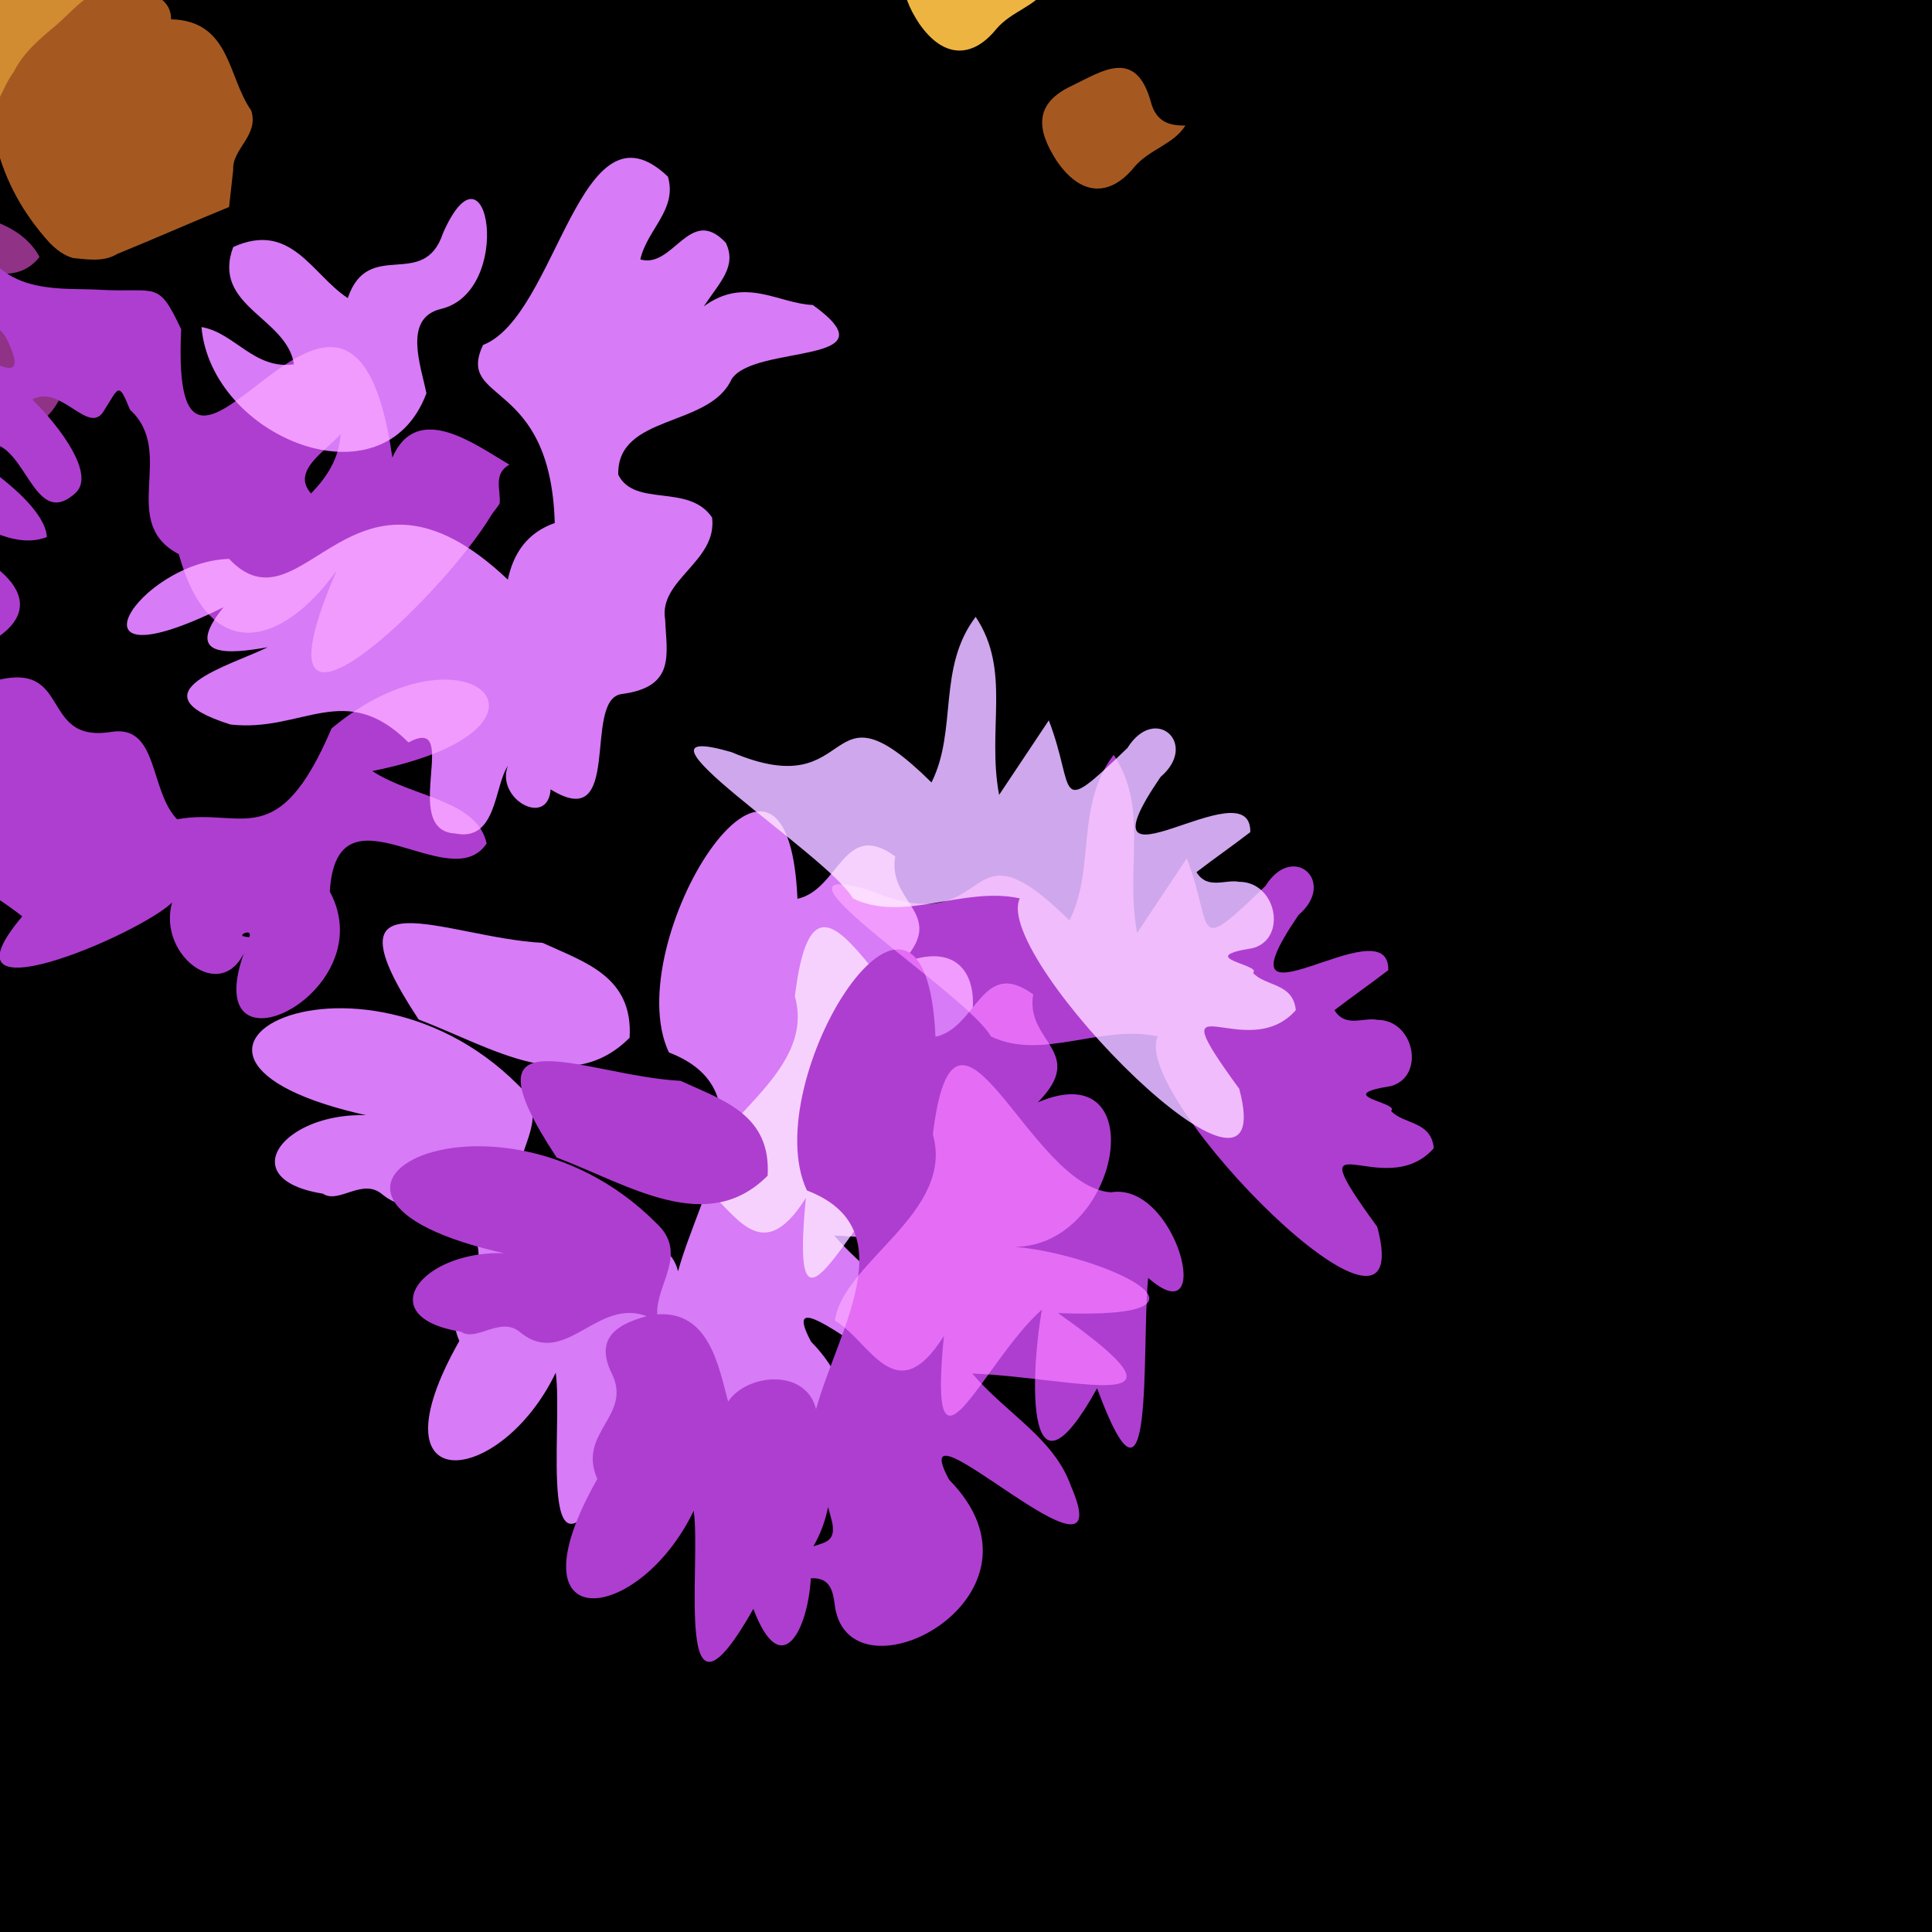
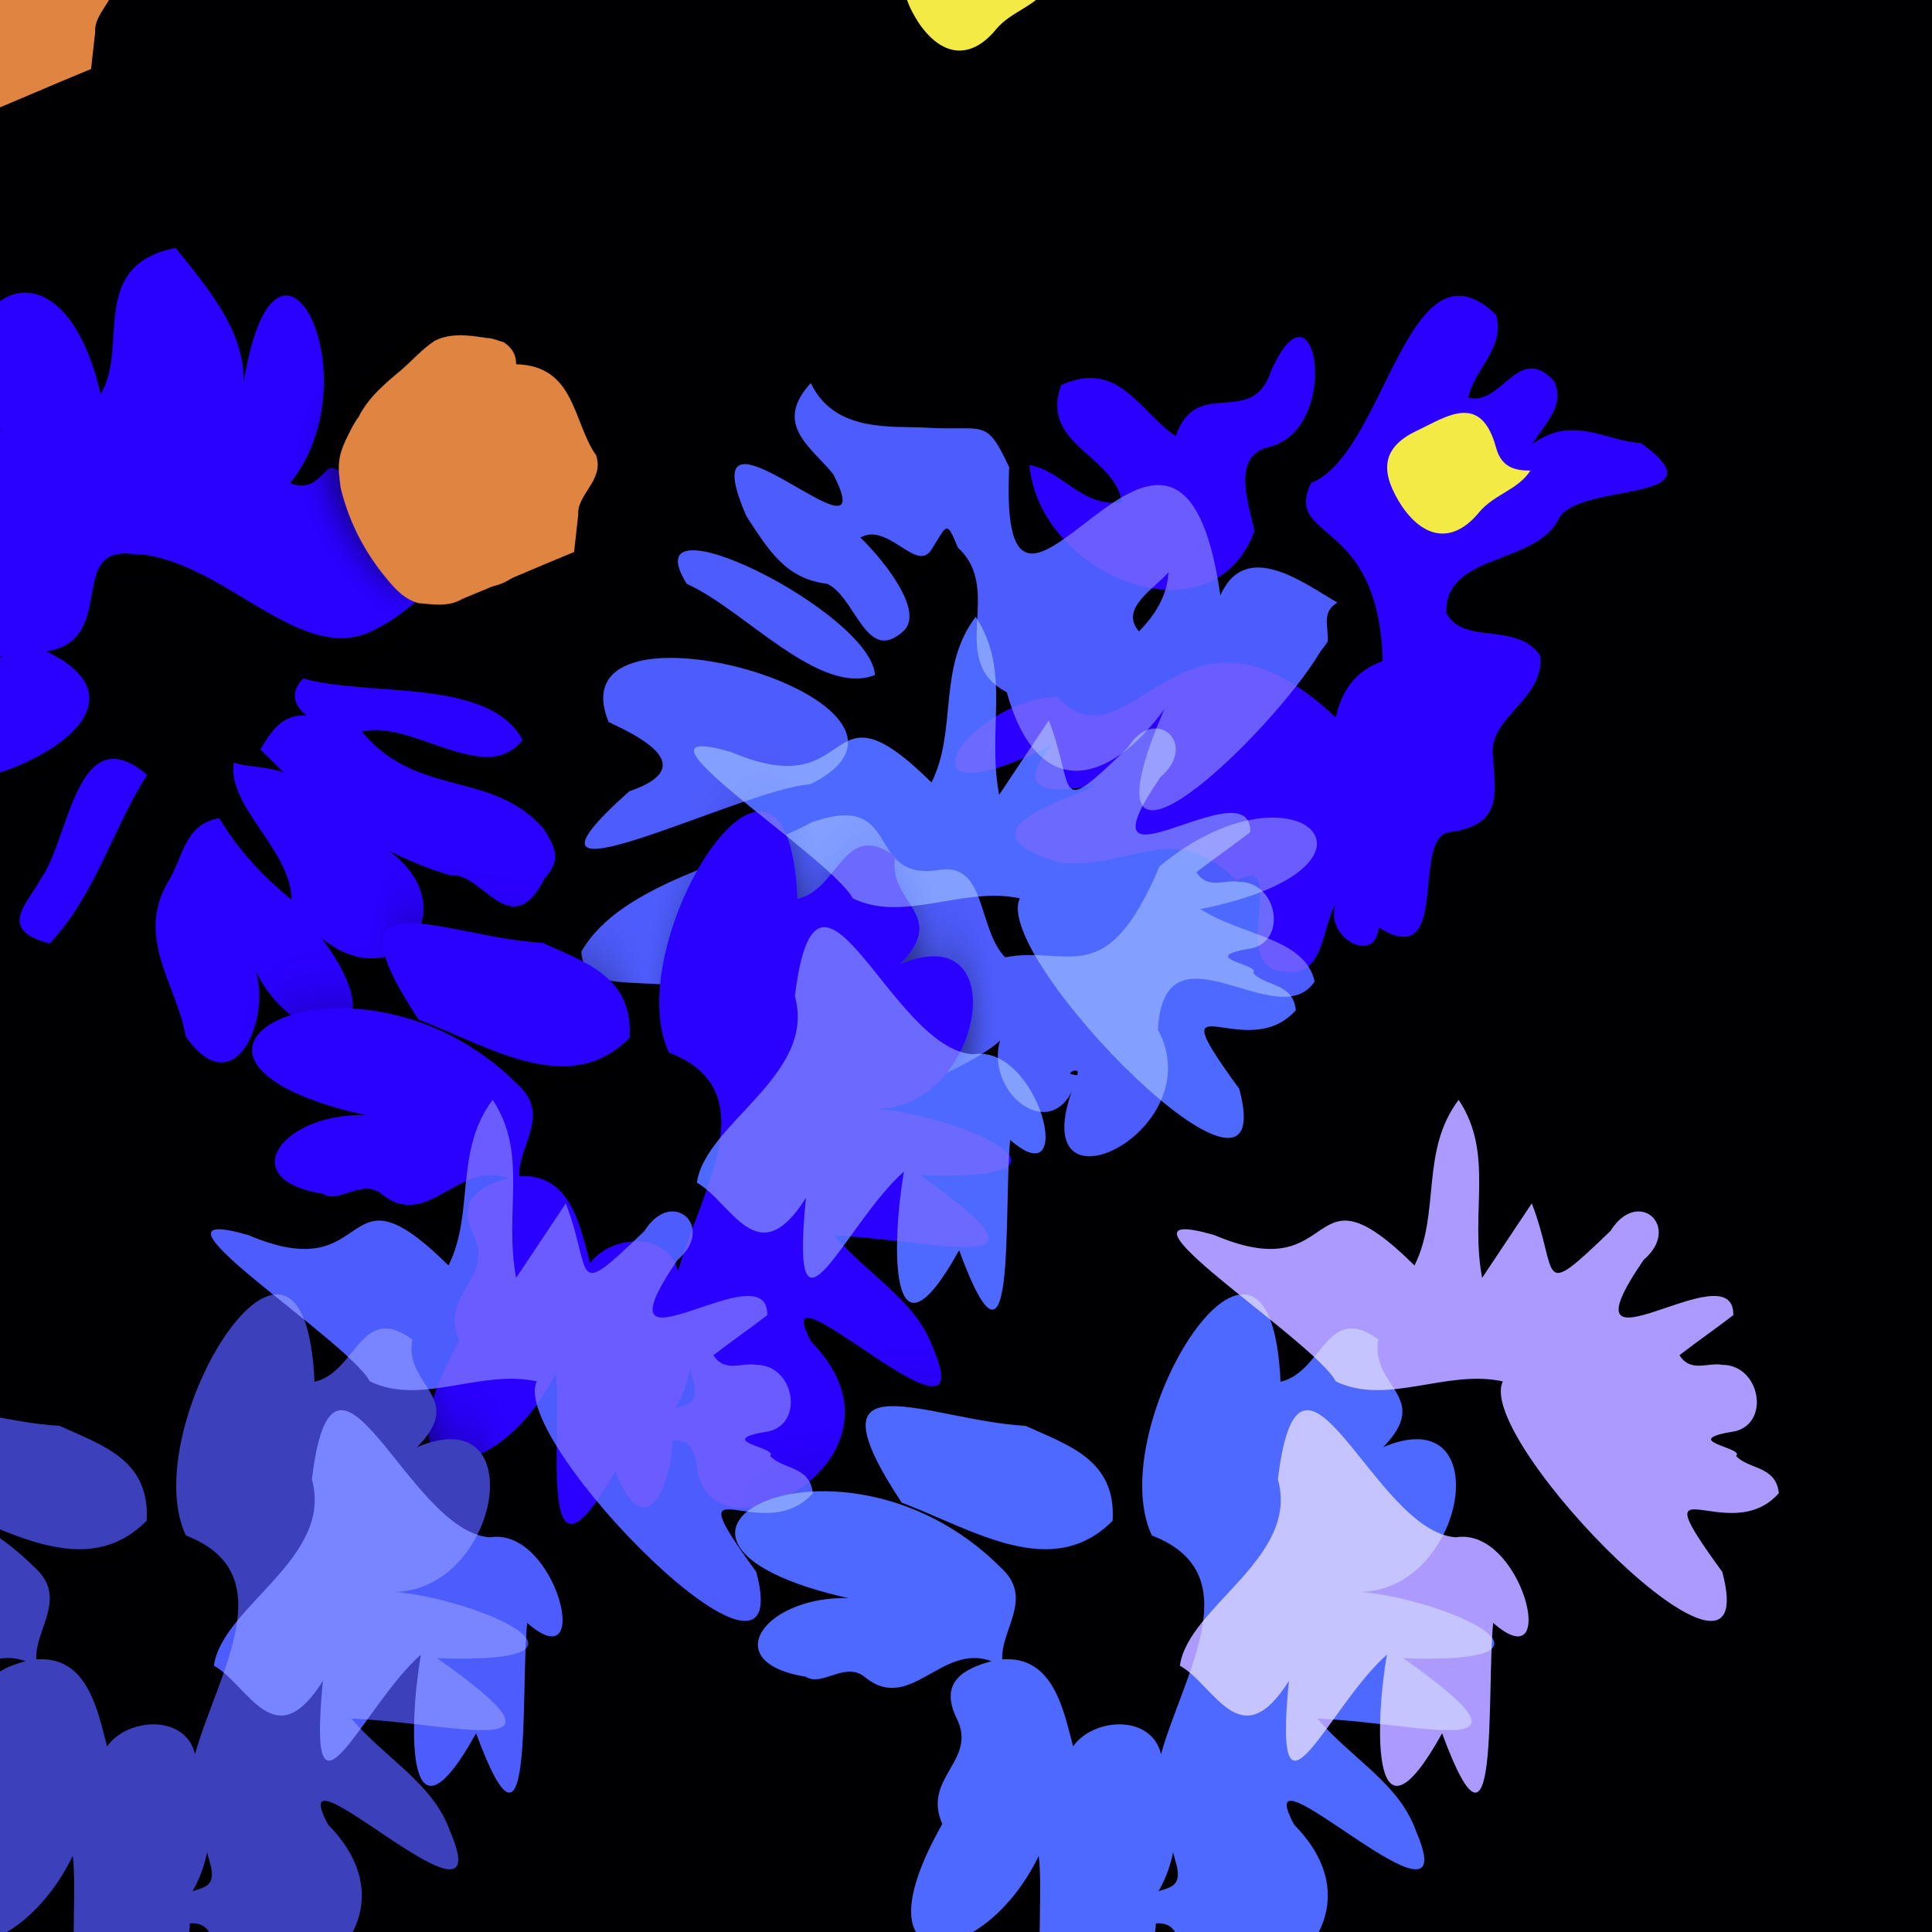
<svg xmlns="http://www.w3.org/2000/svg" version="1.1" width="1200" height="1200" viewBox="0 0 140 140">
  <style type="text/css">

.bl{mix-blend-mode:screen;}
+ .sh{filter:drop-shadow(1px 1px 2px #00000080);}
+ .sh2{filter:drop-shadow(1px 1px 1px #00000080);}



- .bg{fill:#000000;}
- .p0{fill:#903286;}
- .p1{fill:#ae3ed0;}
- .p2{fill:#d77bf7;}
- .p3{fill:#cfa7ec;}
- .p4{fill:#ece2fd;}
- .m0{fill:#6e2014;}
- .m1{fill:#a55921;}
- .m2{fill:#d18c32;}
- .m3{fill:#eeb441;}
+ 
+ 
+ 
+ 
+ 
+ 
+ 
+ 
+ .bg{fill:#000002;}
+ .p0{fill:#3C40BB;}
+ .p1{fill:#4D5CFC;}
+ .p2{fill:#2B00FF;}
+ .p3{fill:#4E69FF;}
+ .p4{fill:#AC9AFF;}
+ .m0{fill:#3b2628;}
+ .m1{fill:#9B442A;}
+ .m2{fill:#E08442;}
+ .m3{fill:#F3EA45;}
+ 
+ 
+ 
+ 






.r{transform-origin:center;transform-box:fill-box;}
.r1{transform:rotate(0deg);}
.r2{transform:rotate(30deg);}
.r3{transform:rotate(180deg);}
.r4{transform:rotate(270deg);}
- 
</style>
  <defs>
    <g id="p1">
      <path d="M22,34c3.4-6.1-2.7-12.3-7.7-15.1c-1.6,1.1-8.2,4.5-10.1,5.1c-2.6,5.2,7.4,1.5,6.6,7.3c0.5,6-7.9,2.7-8.3,6.9 C7.6,39.6,18.6,40.1,22,34z" />
      <path d="M69.1,28.1c-1.3-4.1-6.5-1.9-9.6-2.4c7.8-11.4-7.1-8.2-11.1-1.5C49.9,19.7,53.9,0,44.2,7 c-0.2,2.1-4-9.2-6.7,0.6c-2,19.8-0.9-7-9.8-5.9c-5.2,3.7-0.5,11.4-0.7,17c-13.3-10,3.2,12.1-4.2,16.5c4.6,5.6-0.6,5-3.7,9.4 c3.2,1.3,6.1-3.4,8.6-0.9c1.4,2.3-1.8,4-3.4,5.2c-0.2-1.4-0.7-3-2.2-2.8c-5.6,0.4-18.6,5.2-6.2,4.7c1.5,2.6-6.3,5.7-1.9,8.4 c3,1.8,7.5-7.4,9.1-2.6c6.9-5.3,1.4,4.8,4,8.1c1.9,1.7,2.2-1.6,3.9-1.7c2.3-0.1,1.3-2.3,1-3.4c-1.5-2.8,1.2-9-3.6-8.7 c0.2-0.6,0.2-1.4,0.6-1.8c6.5-8.7,3.7,8.1,4.2,11.9c5-1.3-1.1-12.7,6.1-15.8c-2.5-3.3-9.2-1.1-10-6.5C28.9,28.3,44.5,24.9,44.3,37 C43,45.3,71.4,34.9,69.1,28.1z" />
    </g>
    <g id="p2">
      <path d="M28,41.3c-1.7-1-0.9-1.6,0-2.9c1-3.6-5.5,0-6.9-1.7c4.2,0.8,6.8-4.4,3-6.8c2.6,2.2,11.5,1.4,8.5-3.7 c9.3,3,6.1-14,4.1-18.9C34.4,2,31.1,8.3,28,5.8c-13.1,0.1-5.5,8.3-1.3,15.3c-4.9-0.5-7.3-5.2-11.5-6.1c-3.5,2.1-1.2,4.7,0,7.6 c-8.7-4.7-9,3.4-1.1,4.8c-3.6,0.8-6.1-1.6-9.4-2c-2.7,5.5-2.4,5.9,2.7,7.3c0.3,2.2-1.9,2-2.7,3c-10.9,3.5,5.6,9.2,9.6,9.1 c-7.9,3.7-7.3,8.5,0.8,10.8c0.5,2.6,2.4,1.2,3.5,0.9C22.3,55.4,30.8,45.2,28,41.3z M21.1,42.6c-0.9,1-2.1,1.2-3.3,1.4 c1.6-0.6,3.1-1.5,4.6-2.7C22.6,42.1,21.5,42.1,21.1,42.6z" />
      <path d="M41.1,51.1c2.9-15.9-17.1,4.6-16.4,10.1c0.5,8.6,8.6,0,9.3-4.3c-0.8,3.7,4.7,8.5,7.5,4.7 C42.2,58,38.9,54.8,41.1,51.1z" />
      <path d="M57.8,52.7c-1.1-2.1,1.8-4.9-1-6.7c-4-0.6-9.1-9.2-12.7-3.3c2.8,3.8,1.7,9.2,6.3,12 C55.3,58.4,64.8,62.7,57.8,52.7z" />
      <path d="M60.2,36.8c-3.8-2.1-9.3-2.3-13,0.2C47.1,42.4,64.1,41.6,60.2,36.8z" />
      <path d="M41.2,5.8c1.4,6.5-6.2,19,0.7,21.8C41.7,21.2,48,9.5,41.2,5.8z" />
      <path d="M46.9,29.4c10.8-2-2.4-18.6-2.5-6.2C45.6,25.2,42.3,29,46.9,29.4z" />
      <path d="M46.8,33.8c1.1,3.7,16.4-3.9,8.9-4.6C52.9,29.8,46.2,29.9,46.8,33.8z" />
    </g>
    <g id="p3">
      <path d="M46.4,25.8c2.2-3,6.3-17.7-1.2-11.9c-5.1-4.8-4.4,3.3-7.3,3.4c-0.7,0-0.1,2.3-2.2,2.5 c1.6-9.9-12.5-18.9-6.1-3.5c-1.3-4.1-6-5.7-9.6-7.1c-4.9,4.3,0.7,7.9,0.6,11.9c-9.6-10.3-14.3,1.8-4.8,6c-2.1-0.5-4.2-2-6.3-2.8 C2.9,21.9,4,30,10.2,30.3c-9.7-0.2-6.7,11.2,2.2,8.2c-1.8,0.4-4.3,0.6-4.2,2.9c2,5.1,12,1.5,15.8-0.3c-2.7,2.7-6.5,4.4-8.6,8.6 c2.4-0.7,4-1.2,6-1.8c-1.7,12.7,18.8-9.7,5.1-8.7c4.1-3.3-2.5-7.3,1.8-9.2C34,26.8,43.3,31.2,46.4,25.8z" />
      <path d="M37.3,43.3c-6.6-1.2-2.5,6.9-2.9,10.4c0.1,1.9-1,4.8,2.9,3.7C38.4,52.7,37.1,48,37.3,43.3z" />
      <path d="M64.1,32.3c-5.4-1.8-9,2.7-14.9,0.5c2.7-2.6,9.8-1,10.4-5.3c-4.4-2.7-11.2,2.9-16,4.1c-0.3,1.3,0.3,2,1.6,2.2 c-1.6,0.7-1.7,2.3-1.7,3.8c0.8,0.2,1.6,0.4,2.3,0.6c-1.2,0.2-2.3,0.9-3.5,1.2c1.2,3,6.8,3.4,8.6,6.5c-2.6-0.4-5.2-1.2-7.5-2.5 c-2,1.7-0.8,3.8-0.9,5.9c0,4.7,4.3,6.1,6.7,9c5.9,2.8,4.7-5.1,1.3-7.2c5.9,4.9,13.5,0.3,3.6-3.9c6.9,1.2,8.3-7.1,1.1-7.9 c1.6-0.1,3.2-0.3,4.8-0.7c1.8-1.4,6.3,2.2,6-3.2C66.3,33.8,65.9,33.2,64.1,32.3z" />
    </g>
    <g id="p4">
      <path d="M8.6,26.7c2.6,1.3,4.7,2.5,7.5,1.3c2.3-0.2,5.4,3.7,6.5,0.2c0.6-1.9-3.4-3.6-6.1-4.3c1.2-2,4.8,0.2,4.9-1.8 c0.1-2.1-0.2-2.5,1.6-1.1c4.5,1,3.3,7.5,8.3,7.3c5.9,5.8,9.8,2.2,10.5-4.7c2,17.3,7.6-2.2,7.7-9.1c0-0.2,0.1-0.7,0.1-1 c-0.4-0.9-1.5-1.6-0.8-2.8c-2.8,0-8.1-0.7-7.6,3.8c-13.4-17.1-9.4,16.1-17.9-0.4c-3.3-2.3-2.8-1.4-6.6,0.5 c-2.2,1.1-5.6,3.7-8.9,1.4c-0.9,4,2.4,4,4.7,4.9C19.8,25.6-0.5,20,8.6,26.7z M37.4,19.7c-2.1-0.7-0.6-3.2-0.3-4.8 C37.9,16.5,37.8,18.1,37.4,19.7z" />
      <path d="M7.3,33.1c4.4-0.5,12.4,2.3,15.1-1.1C19.9,28.2,0.3,29.4,7.3,33.1z" />
      <path d="M22.3,41.2c7.3-11-23.6-3.3-14.9,3.4c3.1-0.3,7.2-0.3,3.8,3.6C6.7,61.8,18.2,43.9,22.3,41.2z" />
      <path d="M61.1,35.3c-2.2-2.4-6.3-0.2-9.8-0.4c11.8-10.4,0.3-13.2-4.1-1.2c1.2,9.9-2.8,8.2-6.4,11.3 c-2.8-0.8-4.6-5.3-7.3-3.1c-4.3,3.5-5.1-3.7-9.7,1.6C20.5,48.8,14,54.2,14,60c2.7,4,7-5.2,20.6-3.3c-1.8,10,8-3.1,8.9-6.3 c1,4,7.4,4.7,6.2-0.3c1.5,11.5,10.6-1.6,3.3-6.1C49.3,36.6,60.8,40.1,61.1,35.3z M49.3,49.9c-0.6,0.3,0.2-0.9,0.3-0.1 C49.5,49.8,49.4,49.9,49.3,49.9z" />
    </g>
    <g id="p5">
      <path d="M59.6,38c-2.8-2.4-6.6-2.2-10.3-3.5c6.9-3.6,16.5-5.7,3.2-6.9c11.9-6.3,0.7-5.3-5.1-2.6 c6.6-3.9,1.7-17.2-3.8-9.9c1.3-5-3-3.3-4.2-6.6c-4.6-0.5-2.3,4.1-4.6,6.2C26,0.9,25.1,24,32.3,29c7.6-1.2,7,7.6,8.5,13.4 c-2.1-2.2-5.6,0.2-5.8,2.7c-1.9-1.9-4.5-5-7.6-2.9c-1.2-1.8-0.2-5-3.4-5.7c-16.7-4.5-28.4,15.3-5,6.2c-8.3,1.6-10.6,10.5-3.3,7.7 c1.4,0.1,1.9-2.5,3.8-2.1c4.1,0.6,3.5-5,7.3-5.6c-1.5,1.5-2.5,3.2-0.2,4.8c3,1.9,0,5,3,7.2c0.1,13.4,7.9,7.7,7.2-1.5 c2.5,3.2,7.4,15.9,7.3,4c4.4,3.6,4.2-0.6,2.5-4c1.5-1,2.2,0.6,2.8,1.2c4.7,4.9,13.5-9.3,2.3-12.4C45.1,37.9,67.4,43.8,59.6,38z M45.6,48.6c1.4,1.3,0.6,1.8,0,2.5c0-1.1-0.2-2.1-0.5-3C45.2,48.2,45.4,48.4,45.6,48.6z" />
      <path d="M15.4,36c5.6-0.9,12.3-0.5,13.9-6.5c-2-4-5.6-3.1-8.9-2.8C14.1,29.9,3.8,30.2,15.4,36z" />
    </g>
    <path id="p6" d="M61.2,24.6c-10.6,3.5-0.4-0.5-4-5.2c-1.2-1.9,1.3-3.6,0.4-5.7c-7.2,5.2-1.8-18.5-11.5,7.2 c-5.2,8.6,1.8-14.6-5.3-14c-4.6,1.4-1.9,7.7-5.6,9.5c-4.4-15.4-15.8-5.8-6.7,5.7c-10.7-10.3-19.8-2.5-6.7,7.3 c-21.9-5.5-4.5,1.7-9.4,8c-0.9,2.4-2.2,0.2-3.3-0.3c-5.9,2.2,4.5,10.8,5.4,15.1c3.5,4.4,10.3,3.5,11.4,10.2c5.1-0.5,2-13.6,9.6-9.7 c1.9-0.2,2.4-1.3,2.8-2.6c2.2,3,5.4-2.4,6.2,3.2c5.3,9.6,9.9,0.8,2.8-4.8c2.4,0.3,3.7,5,6.9,1.6c0.9-2.2-6.8-8.2-2.8-8.7 c10-3.5-0.8-4.9-5.5-6c-5.3,9.1-5.6,9.8-14.9,5.7c-0.4-5,4-10.5,1.7-14.7c1.6,1,4.8,1.8,3.9-1.3c2.7,2.9,7.6,4.2,9,8.8 C49.4,36.6,63.1,28.2,61.2,24.6z M31,41.2C27.3,63,11.5,30.8,31,41.2C31,41.2,31,41.2,31,41.2z" />
    <path id="p7" d="M62.1,41c-1.6-0.9-3.4-1.4-5.2-1.8c14.7,1.5,15.3-11.7,0.2-7.1c6.8,0.3,12-9.8,1.4-6.7 C45,32.1,40.1,28,43.5,12.9c-4.4-5.6-6.4,1.9-5.8,5.5c1.6,6.4-5.3,3.7-6,7.4C26.2,15.5-1.8,3.1,17.1,21c1.4,1.8,10.5,6.5,5.7,7.3 c-1.9-1.2-10.2-2.4-6.5,1.1c-5.3,2.2-20-0.8-13.6,10.7c-0.1,1.4,2.6,1.7,1.3,3.1c-4.9,12.2,13.6,1.7,18.3,1.1 c-5.2,6.1-17.1,12.8-6.2,19.3c2,1.7,5.9-6.6,5.6-1.5c-2.7,16.4,11.3-8.9,13-13.2c-3.1,19.7,4.8,6.3,2.3-4.2 c-5.5-5.2-9.5-10.9-5-17.9c24.9,9.5,0.8,10.5,7.6,28.5C41,34.6,44.6,50,48.2,60c3.8-1.5,0.1-4,0.9-5.9c-5.6-12.3,6.7,0.8,12.7,1.2 c-2.8-2.5-4.4-6.4-7-8.7C65.1,52.8,77.1,50.8,62.1,41z M49.9,44.2c0.2-0.2,0.4,0.1,0.6,0.2C50.3,44.3,50.1,44.3,49.9,44.2z" />
    <g id="p8">
      <path d="M58.9,22.1C56.4,22,54,20,51,22.2c1.2-1.8,2.4-2.9,1.6-4.6c-2.6-2.8-3.8,1.9-6.2,1.2c0.5-2.2,2.7-3.6,2-6 c-6.4-6.1-8,10.1-13.4,12.2c-2,4.3,4.9,2.3,5.2,12.9c-2,0.7-3,2.2-3.4,4.1C25.5,31.3,22,46.2,16.6,40.5C10,40.7,4.1,50,16.2,44 c-3,3.7,0.4,3.4,3.2,2.9c-2.6,1.3-10,3.3-2.7,5.6c5.2,0.6,8.3-3.3,12.9,1.3c3.9-2.1-0.7,6.4,3.4,6.6c3,0.6,2.8-3.4,3.8-4.9 c-0.9,2.4,2.9,4.5,3.1,1.7c5.3,3.3,2.3-6.4,5.1-6.9c4-0.5,3.3-2.9,3.2-5.4c-0.5-2.9,3.8-4.2,3.4-7.4c-1.7-2.5-5.6-0.7-6.8-3.1 c-0.1-4.4,6.6-3.4,8.2-6.9C54.6,24.9,65,26.5,58.9,22.1z" />
      <path d="M14.6,23.7c0.7,8,13.2,13.1,16.3,4.8c-0.4-2-1.7-5.4,1-6.1c5.4-1.2,3.5-13,0.2-5.5c-1.4,4.2-5.4,0.3-6.9,4.7 c-2.6-1.7-4.1-5.6-8.3-3.7c-1.6,4.3,3.9,5.1,4.4,8.5C18.4,26.8,17,24.1,14.6,23.7z" />
    </g>
    <g id="p9">
      <path d="M32.8,19.2c-0.9,5.4,4.4,11.1,9.2,7.4c-4.6,11,10.8-2.1,12.2-6.4c0.3-3.2-7.8,0.4-8.7,2.7 c4.1-4.4,6.8-14.8-1.3-6.4c1.3-14.1-4.2-2-6.1,4.5c-2.2-4.6,0.1-18-8.5-12.7c-1.7-2.4-4.4-0.1-4.1,2.4 C26,13.7,29.5,26.5,32.8,19.2z" />
      <path d="M52.9,50.8C30.8,25.4,48,56,23.1,36.5c20.2-6.6-20.8-19-3.2-6.7c-12.4,0-5.3,5.8,2.3,6.7 c-8,0.3-10.3,10.8-0.5,7.6c-10.9,11.6-0.5,16.5,7,4.6c-3.1,2.6-5.6,14.2,0.3,11.9c1.8-5.8,1.6-11.4,7.5-9.2c-5.4,8.8,4.9,15.6,2.3,1.9c0.8,7.1,11.3,21.6,13.6,8C55.5,58.3,56.1,55.3,52.9,50.8z" />
    </g>
    <g id="pa">
      <path d="M35.5,41.4c-6-0.4-11.3-17.4-12.9-4.2c1.6,5.7-6.5,9.2-7.1,13.5c2.5,1.4,4.4,6.7,7.9,1.1 c-1.2,12.2,2.8,1.9,7.1-1.9c-0.9,5.2-1.1,14.9,4,5.7c4.2,11.4,3.2-2.9,3.7-8C43.1,51.9,40.3,40.6,35.5,41.4z" />
      <path d="M55.8,35.5c0.7-0.6-4.4-1.1,0-1.8c2.5-0.7,1.7-4.8-1-4.8c-1-0.2-2.3,0.6-3.1-0.7c1.3-1,2.6-1.9,3.9-2.9 c0.1-4.9-13,5.5-6.5-4c2.8-2.4-0.4-5.3-2.4-2.1c-5.4,5.2-3.7,3.2-5.7-2c-1.2,1.8-2.2,3.3-3.6,5.4c-0.9-4.8,0.9-9-1.7-12.9 c-2.8,3.7-1.3,8.2-3.2,12c-8.1-8-5.1,1.8-14.5-2.2c-9-2.6,7.1,7.5,8.8,10.6c3.7,1.8,8-0.9,12.1,0c-2.1,4.3,19.1,25.7,15.9,13.8 c-6.2-8.5,0.5-1.6,4.1-5.7C58.7,36.2,56.7,36.5,55.8,35.5z" />
    </g>
    <g id="pb">
      <path d="M14.8,29.5c3.5,0.1,5.3,6.5,8.9,4.5C28.6,27.9,8.1,18.3,14.8,29.5z" />
      <path d="M28.3,16c-1.6,3.2,3.1,7.5-3.1,8.7C27.3,39.7,40.1,16.4,28.3,16z" />
      <path d="M12.7,49.8c4.3-1.3,12-3.4,12.7-7.2C19.8,42.3,15.1,43.6,12.7,49.8z" />
      <path d="M15.3,37.6c3.3,1,6.6,4.5,9.8-0.2C22,35.8,15.7,31.1,15.3,37.6z" />
      <path d="M63,36.7c-4.1-4.4-12.2,0.6-17.5-2.1c2.9-1.9,6.4-0.5,9.4-2c3.3-1.7,3.8-3.4,1.1-5.6c1.2-1.3,4.2-0.7,3.8-3.6 c-0.4-0.9-3.3,2-1.9-1.3c0.3-0.8,0.9-1.7,0-2c-3.2,0.6-6.6,1.6-8.8,4.2c3.5-8.3-4-5.5-7.7-0.9c2.9-3.2,6.2-9.7,4.1-13.3 c-2.1,0.5-4.2,2.1-6-0.5c-0.7,5.9-11.1,24.1,2.1,20.7c-3.7,3.9,1.8,8.3,5.4,9.3C36.1,43.9,65,55.9,59.5,47 c-1.8-2.4,0.5-1.4,1.4-1.6c0.7-3.3-3.6-4.3-6-4.5C57.3,40.4,62.1,39.3,63,36.7z" />
      <path d="M43.3,46.6c-4.2-4.3-4,0.5-1.9,3.9C45.4,50.8,42.9,48,43.3,46.6z" />
    </g>
    <g id="pc">
      <path d="M34.4,40.7c-2.6-0.8-4.4-2.8-6.3-4.6c-2.5-0.6-1-5-4.5-4.7c-1.7,1.3-2.4,3.2-2.1,5.1C23,42.3,15,45.8,14.4,50 c2.5,1.4,4.4,6.7,7.9,1.1c-1.2,12.7,2.8,1.8,7.1-1.9c-0.9,5.2-1.1,14.9,4,5.7c4.2,11.4,3.2-2.9,3.7-8c0.7,0.8,1.2,1.2,1.6,1.7 C41.6,45,37.9,41.3,34.4,40.7z" />
      <path d="M54.7,34.9c0.7-0.6-4.4-1.1,0-1.8c2.5-0.7,1.7-4.8-1-4.8c-1-0.2-2.3,0.6-3.1-0.7c2.6-0.9,6.1-5.9,1.1-3.9 c-2,0.9-3.9,2-6,0.2c0.8-2,4.9-4.4,2.8-6.5c-3-0.9-4.3,4.4-7.5,4.5c-0.5-1.7,0.6-3.6-1.1-5.3c-1.2,1.8-2.2,3.3-3.6,5.4 c-0.9-4.8,0.9-9-1.7-12.9c-2.8,3.7-1.3,8.2-3.2,12c-1.7-1.2-4.6-4.8-6.5-3.1c-3.8,5.5-7.7-2-11.7,0.7c5.9,3.2,10.3,12.1,17.1,11.3 c2.4-1.8,5,0.2,7.5-0.5c-1.3,7.4,25.4,29.2,13.1,9.2C54.4,39.5,61.4,38,54.7,34.9z" />
    </g>
    <g id="pd">
      <path d="M27.5,38.1c-3.4-3.6-0.2-7,0.8-10.7c-1.5-9.8-19.8-20.6-7.5-3.1c-2.9,0.7-12.4-6.4-9.8,0.1 c1.7,3.5,6.2,2.9,9,6.2c-3.5,0.3-4.7,1.5-1.3,3.7C7.3,34,2.7,39.5,16.8,41C-2.6,53.2,42.5,50,27.5,38.1z" />
      <path d="M60.6,31.6c-5.3,1-19.3-2.8-18.9,4.2c-1.5,7.7,9.7,9.5,15.2,10.7c9.1-6.3-0.1-7.7-6.4-10.7 c3.8,0.1,6.3-3.2,9.8-1.5C62.3,35,62.9,31.7,60.6,31.6z" />
      <path d="M47.3,24.8c1.6-3,8.8-8.5,2.4-9.9C47.1,16.7,40.1,27.9,47.3,24.8z" />
      <path d="M45.4,29.4c4.5-1,13.4-3.1,13.8-7.8C56.4,20.1,47.3,26.8,45.4,29.4z" />
      <path d="M46.7,43.5c-3.1,4.3-6.2-4-7.7-0.8c0,5.7-2.6-1.4-3.2,1.2c-1.7,8.8,9.3,26,4.3,5.4c2.7,0.7,3.1,2.9,4.4,4.2 c2.8,4,5.2-1.4,3.4-3.7C54.5,58.2,57,48.2,46.7,43.5z" />
    </g>
    <g id="pe">
      <path d="M32.5,41.3c-8.8-14.2,9.7-8.6,4.7-23.1c-0.1-1.4-2.6,0.9-3.1-1.5c-3.4-3.8-6.5,4.1-4,6.5 c-1.7-3.3-7.6-5.7-8.9-0.6c-4.6-3.2-6.6-4.5-5.6,2.8c-16.5-0.4,5.4,6,9.4,7.7c-4.2-2-19.5,8.6-7.9,7.9c-2.4,1.3-7,3.3-2.8,6.4 c5.2,2.4,6.2-4.9,12.3-6c-14.9,9.2-3.4,18.7,4.4,6.1C37,72.4,51.7,40.9,32.5,41.3z M20.8,38.7c0.7-0.5,1.5-1,2.3-1.5 C22.4,37.8,21.6,38.2,20.8,38.7z" />
      <path d="M53.5,35.2c3.7-1,6.5,0.3,8-3.7c-4.1,1.8-5.8-2.8-9.3-2.3c-8.9-1.8-6.6-1.9-1.5-8.1c3.4-4.7-4.4-1.1-6-3.7 c-4.3,0.7-3.8,5-5.7,7.5c-5.5,4.5,5.6,8.2,2,14.2c-0.9,11.9,26.3,24.5,6.9,3.8C61.9,48.7,71.7,43.2,53.5,35.2z" />
    </g>
    <path id="m11" d="M27.1,34.6c1.4-0.9,1.3-2.6,0.8-3.6c-1.1-2.4,0.7-2.3,2-2.9c4.3-2.9,8.6-3.2,12.8,0.3 c0,0,0,0.2,0,0.2c0.6,0.3,1.2,0.5,1.7,1c0.7,1.1,0.8,2.5,1.2,3.7c0.1,1.7,0.7,3.3,0.9,5c0,0.4-0.2,0.8-0.4,1.2 c-1.5-0.8-1.5,0.5-1.9,1.3c-0.7,0.9-1.5,1.7-2.5,2.2c-0.9,0.4-1.8,0.4-2.8,0.1c-1.4-0.5-2.3-1.6-3.1-2.8c-1-1.8,0.4-2.7,1.4-3.7 c1.3-1.3,1.1-2.6,0-3.9c-0.9-1-2-1-3.1-0.1c-1.3,1.1-0.9,2.5,0.1,3.4c1.4,1.3,0.6,3.2,1.6,4.5c0.4,1.8-0.7,2.6-2.1,3.3 c-1.5,0.3-2.9-0.1-4.1-1c-1.1-1.4-2-3.1-3.3-4.3c-0.2-0.4-0.4-0.9-0.5-1.4C25.9,36.1,26.1,35.2,27.1,34.6z" />
    <path id="m12" d="M36.9,44.7c-0.3,0-0.6,0-0.9,0.1c-0.2-0.4-0.5-1.2-0.7-1.2c-6.9,1.1-5.9-4.8-7.5-8.4 c-0.1-0.3-0.4-0.5-0.6-0.8c0-1.5,0.9-2.3,2.2-2.9c1.8,0,0.9-1,0.6-1.7c0.8-1.3,1.5-2.7,3.2-3.1c1.3-0.3,2.5-0.2,3.8,0.2 c2.7,1.8,7,1.2,7.8,5.5c0.3,0.6,0.6,1.3,0.8,1.9c0.2,0.7,0.2,1.4,0,2c-0.3,0.7-1,0.9-1.5,1.4c-0.9,2.6-2.7,4.4-5,5.8 C38.3,43.6,37.4,43.8,36.9,44.7z" />
    <path id="m13" d="M28.1,32.7c0.1-0.9,0.2-1.8,0.3-2.7c2.7-1.1,5.4-2.3,8.1-3.4c1-0.6,2.1-0.4,3.2-0.3 c0.7,0.2,1.2,0.6,1.7,1.1c1.9,2.1,3.2,4.4,3.9,7.2c0.1,0.7,0.2,1.4,0.1,2.1c-0.1,0.7-0.4,1.3-0.7,1.9c-0.2,0.4-0.4,0.8-0.7,1.2 c-0.7,1.4-1.9,2.4-3.1,3.4c-0.8,0.7-1.5,1.5-2.4,2.1c-1.2,0.6-2.5,0.4-3.8,0.2c-0.4,0-0.8-0.2-1.2-0.3c-0.6-0.4-0.9-0.9-0.9-1.6 c-4.3-0.1-4.1-4.2-5.8-6.6C26.2,35.2,28.2,34.2,28.1,32.7z" />
    <path id="m14" d="M31.7,29.5c0.7-0.7,1.4-1.4,2.1-2.1c-0.3-0.3-0.4-0.5-0.2-0.7c0.1-0.1,0.3-0.1,0.5-0.1 c2.7,0.6,5.7,0.5,7.9,2.8c0.7,0.7,1.4,1.4,2.1,2c-0.1,0.3-0.1,0.7-0.2,1c1.4,2.2,0.6,4.5,0.7,6.8c-0.4,1.2-1.2,2.1-2,3.1 c-2.6,2.1-5.5,3.3-8.9,2.3c-1.6-1-3.3-1.8-4.5-3.4c-1-1.4-0.6-2.6,0.5-3.8c-0.8-1.7,0-3.4,0-5.2c0.4-1,0.6-2.1,2-2.1 c0.1,0,0.3-0.2,0.3-0.3C32,29.7,31.8,29.6,31.7,29.5z" />
    <path id="m15" d="M36.3,43.5c-6.3-0.5-8.9-3-9-8.6c-0.1-3.1,4.5-6.8,8.9-7.2c6.5,3.1,7.9,7.7,4.5,15.2 C39.4,44.3,38,44.7,36.3,43.5z" />
    <path id="m16" d="M44.1,38.6c-0.8,0.2-1.2,0.9-1.2,1.7c-1.2,2.1-2.9,3.5-5.4,3.6c-8.1,0.3-11-4.6-7.3-12.3 c2.2-4.2,5.7-5.9,9.3-4.5C44.2,28.8,45.5,32.2,44.1,38.6z" />
    <path id="m17" d="M39,44c-5,0.8-6.3-4.5-9.9-6c-1.7-2.3-0.9-4.6-0.1-6.9c-0.6-1-1.2-1.9-1.9-2.9 c3.9-5.1,8.3-5.2,13-0.1c0.2,0.3,0.4,0.3,0.7,0.3c2.6,0.2,3.3,2.3,4.2,4.3C45.6,39.9,44.3,42.4,39,44z" />
    <path id="m18" d="M28.7,30.7c1.6-0.7,3.5-0.9,4.1-3c0.6-0.1,1.2-0.1,1.7-0.2c2.4-0.4,4,1.2,6,2 c2.5,4.2,1.5,10.4-2,13.1c-3.8-0.3-8.4,0.8-9-5.1C28.6,35.4,28.4,33.1,28.7,30.7z" />
    <path id="m21" d="M39.6,40.2c-3.1-0.4-5.3-1.9-6.2-5c-1.4-2.2-1.4-4.3,0.3-6.4c0.8-0.6,1.9-0.5,2.8-0.8 c3.3-1.1,5.9-0.2,7.5,2.8c1.6,3,0.7,5.7-1.9,7.9C41.4,39.4,40.6,40,39.6,40.2z" />
    <path id="m22" d="M38.8,39.5c-2.2,1.1-4.1,0.3-5.8-1.2c1.2-2.5-1.7-3.8-1.8-5.9c0.5-0.3,1.1-0.6,1.6-0.8 c2.8-4.8,4.4-5.2,9.1-2.4c0.6,1.3,0.8,2.9,1.8,4.1c0.5,1,0.8,2.1,0.8,3.2C43.9,40.1,42.1,41.2,38.8,39.5z" />
    <path id="m23" d="M36.7,40.7c-2.2,1.1-4.1,0.3-5.8-1.2c1.2-2.5-1.7-3.8-1.8-5.9c0.5-0.3,1.1-0.6,1.6-0.8 c2.8-4.8,4.4-5.2,9.1-2.4c0.6,1.3,0.8,2.9,1.8,4.1c0.5,1,0.8,2.1,0.8,3.2C41.8,41.3,40,42.4,36.7,40.7z" />
    <path id="m24" d="M35.4,30.2c0.8,0,1.6,0,2.5,0.1c2.3,0.2,6-0.2,5.2,3.2c-0.6,2.6-0.2,8.2-6.1,6.4 c-1.6-0.5-2.9,0.5-4.3,0.3c-0.3-0.6-0.5-1.3-0.8-1.9c-1.9-2.8-2-5.5,0.8-7.8C33.6,30.4,34.5,30.3,35.4,30.2z" />
    <path id="m25" d="M35.9,40.9c-1.4-0.9-1.7-2.6-3-3.7c-2.1-1.7-2.2-3.8,0.4-5.6c2.3-1.5,4.2-1.7,5.5,1.1 c1,2.1,2.8,4.6-1.2,5.7C36.1,38.8,35.9,39.8,35.9,40.9C35.8,41,35.9,40.9,35.9,40.9z" />
    <path id="m26" d="M37.9,31.4c0.3-0.1,0.5,0,0.8,0.2c1.5,1.4,1.9,3.2,1.6,5.2c-0.1,0.5-0.3,0.9-0.6,1.3 c-1.2,2.4-2.3,4.9-5.7,4.4c-2.9-0.4-4.3-2.2-4.4-5c0.1-0.8,0.5-1.5,1-2.1l0.3-0.1C32.5,32.5,35.8,32.9,37.9,31.4z" />
    <path id="m27" d="M40.1,35.7C38.5,37,37,38.4,34.9,39c-0.3,0-0.6,0.1-0.9,0.2c0,0-0.4-0.1-0.4-0.1s-0.4,0.1-0.4,0.1 c-1.9-0.3-1.7-1.8-1.9-3.1c1.4-1.3-0.1-4.3,2.9-4.6c3-0.4,4.4,1.6,5.8,3.7C40.1,35.3,40.1,35.5,40.1,35.7z" />
    <path id="m28" d="M43.4,33.4c-0.5,1.6-3.3,0.2-3.4,3c-0.1,2-2.2,3.1-4.6,2.3c-2-0.7-1.8-2.5-1.5-3.6 c0.6-2,1.9-4.4,4.5-3.3c1.9,0.8,3.4,1,5-0.2C44.1,32.2,44,32.8,43.4,33.4z" />
    <path id="m29" d="M39.7,36.1c-1.6,0.2-2.4,2.2-4,2.4c-0.6,0.1-3.2,0-2.9-2.4c0.3-2,1.5-2.8,3.4-2.7 C37.8,33.5,39.2,33.9,39.7,36.1z" />
    <path id="m2a" d="M37,34c1,2.1-0.3,3.1-2,3.6c-0.7,0.2-1-0.7-1-1.4C33.8,33.9,35.5,34.1,37,34C37,34,37,34,37,34z" />
+     <filter id="filter" x="-20%" y="-20%" width="140%" height="140%" filterUnits="objectBoundingBox" primitiveUnits="userSpaceOnUse" color-interpolation-filters="linearRGB">
+       <feTurbulence type="fractalNoise" baseFrequency="0.05" numOctaves="4" seed="15" stitchTiles="stitch" x="0%" y="0%" width="100%" height="100%" result="turbulence" />
+       <feSpecularLighting surfaceScale="10" specularConstant="1.1" specularExponent="20" lighting-color="#417505" x="0%" y="0%" width="100%" height="100%" in="turbulence" result="specularLighting">
+         <feDistantLight azimuth="3" elevation="200" />
+       </feSpecularLighting>
+       <feColorMatrix type="saturate" values="0" x="0%" y="0%" width="100%" height="100%" in="specularLighting" result="colormatrix" />
+     </filter>
  </defs>
  <g class="g" style="transform:translate(-35px,-35px)">
    <rect x="35" y="35" width="140" height="140" class="bg" />
-     <g x="0" y="0">
-       <use href="#p3" class="p0 r r2" />
-       <use href="#p7" class="p1 bl r r3" />
-       <use href="#m11" class="m0 r r4" />
-       <use href="#m26" class="m1 r r1" />
+     <rect x="35" y="35" width="140" height="140" fill="#417505" filter="url(#filter)" />
+     <g style="transform:translate(35px,35px)">
+       <use href="#p3" class="p2 r r2 sh" />
+       <use href="#p7" class="p3 r r3 bl" />
+       <use href="#m11" class="m1 r r4 sh2" />
+       <use href="#m26" class="m2 r r1" />
    </g>
-     <g style="transform:translate(35px,35px)">
-       <use href="#p4" class="p1 r r2" />
-       <use href="#p8" class="p2 bl r r1" />
-       <use href="#m12" class="m1 r r3" />
+     <g style="transform:translate(95px,45px)">
+       <use href="#p4" class="p1 r r2 sh" />
+       <use href="#p8" class="p2 r r1 bl" />
+       <use href="#m12" class="m1 r r3 sh2" />
      <use href="#m27" class="m2 r r4" />
    </g>
    <g style="transform:translate(70px,70px)">
-       <use href="#p5" class="p2 r r2" />
-       <use href="#pa" class="p3 bl r r1" />
+       <use href="#p5" class="p2 r r2 sh" />
+       <use href="#pa" class="p3 r r1 bl" />
      <use href="#m13" class="m2 r r3" />
      <use href="#m25" class="m3 r r4" />
    </g>
-     <g style="transform:translate(80px,80px)">
-       <use href="#p5" class="p1 r r2" />
+     <g style="transform:translate(105px,105px)">
+       <use href="#p5" class="p3 r r2 sh" />
+       <use href="#pa" class="p4 r r1 bl" />
+       <use href="#m13" class="m2 r r3 sh2" />
+       <use href="#m25" class="m3 r r4" />
+     </g>
+     <g style="transform:translate(35px,105px)">
+       <use href="#p5" class="p0 r r2 sh" />
      <use href="#pa" class="p1 bl r r1" />
-       <use href="#m13" class="m1 r r3" />
-       <use href="#m25" class="m1 r r4" />
+       <use href="#m13" class="m1 r r3 sh2" />
+       <use href="#m25" class="m2 r r4" />
    </g>
  </g>
</svg>
